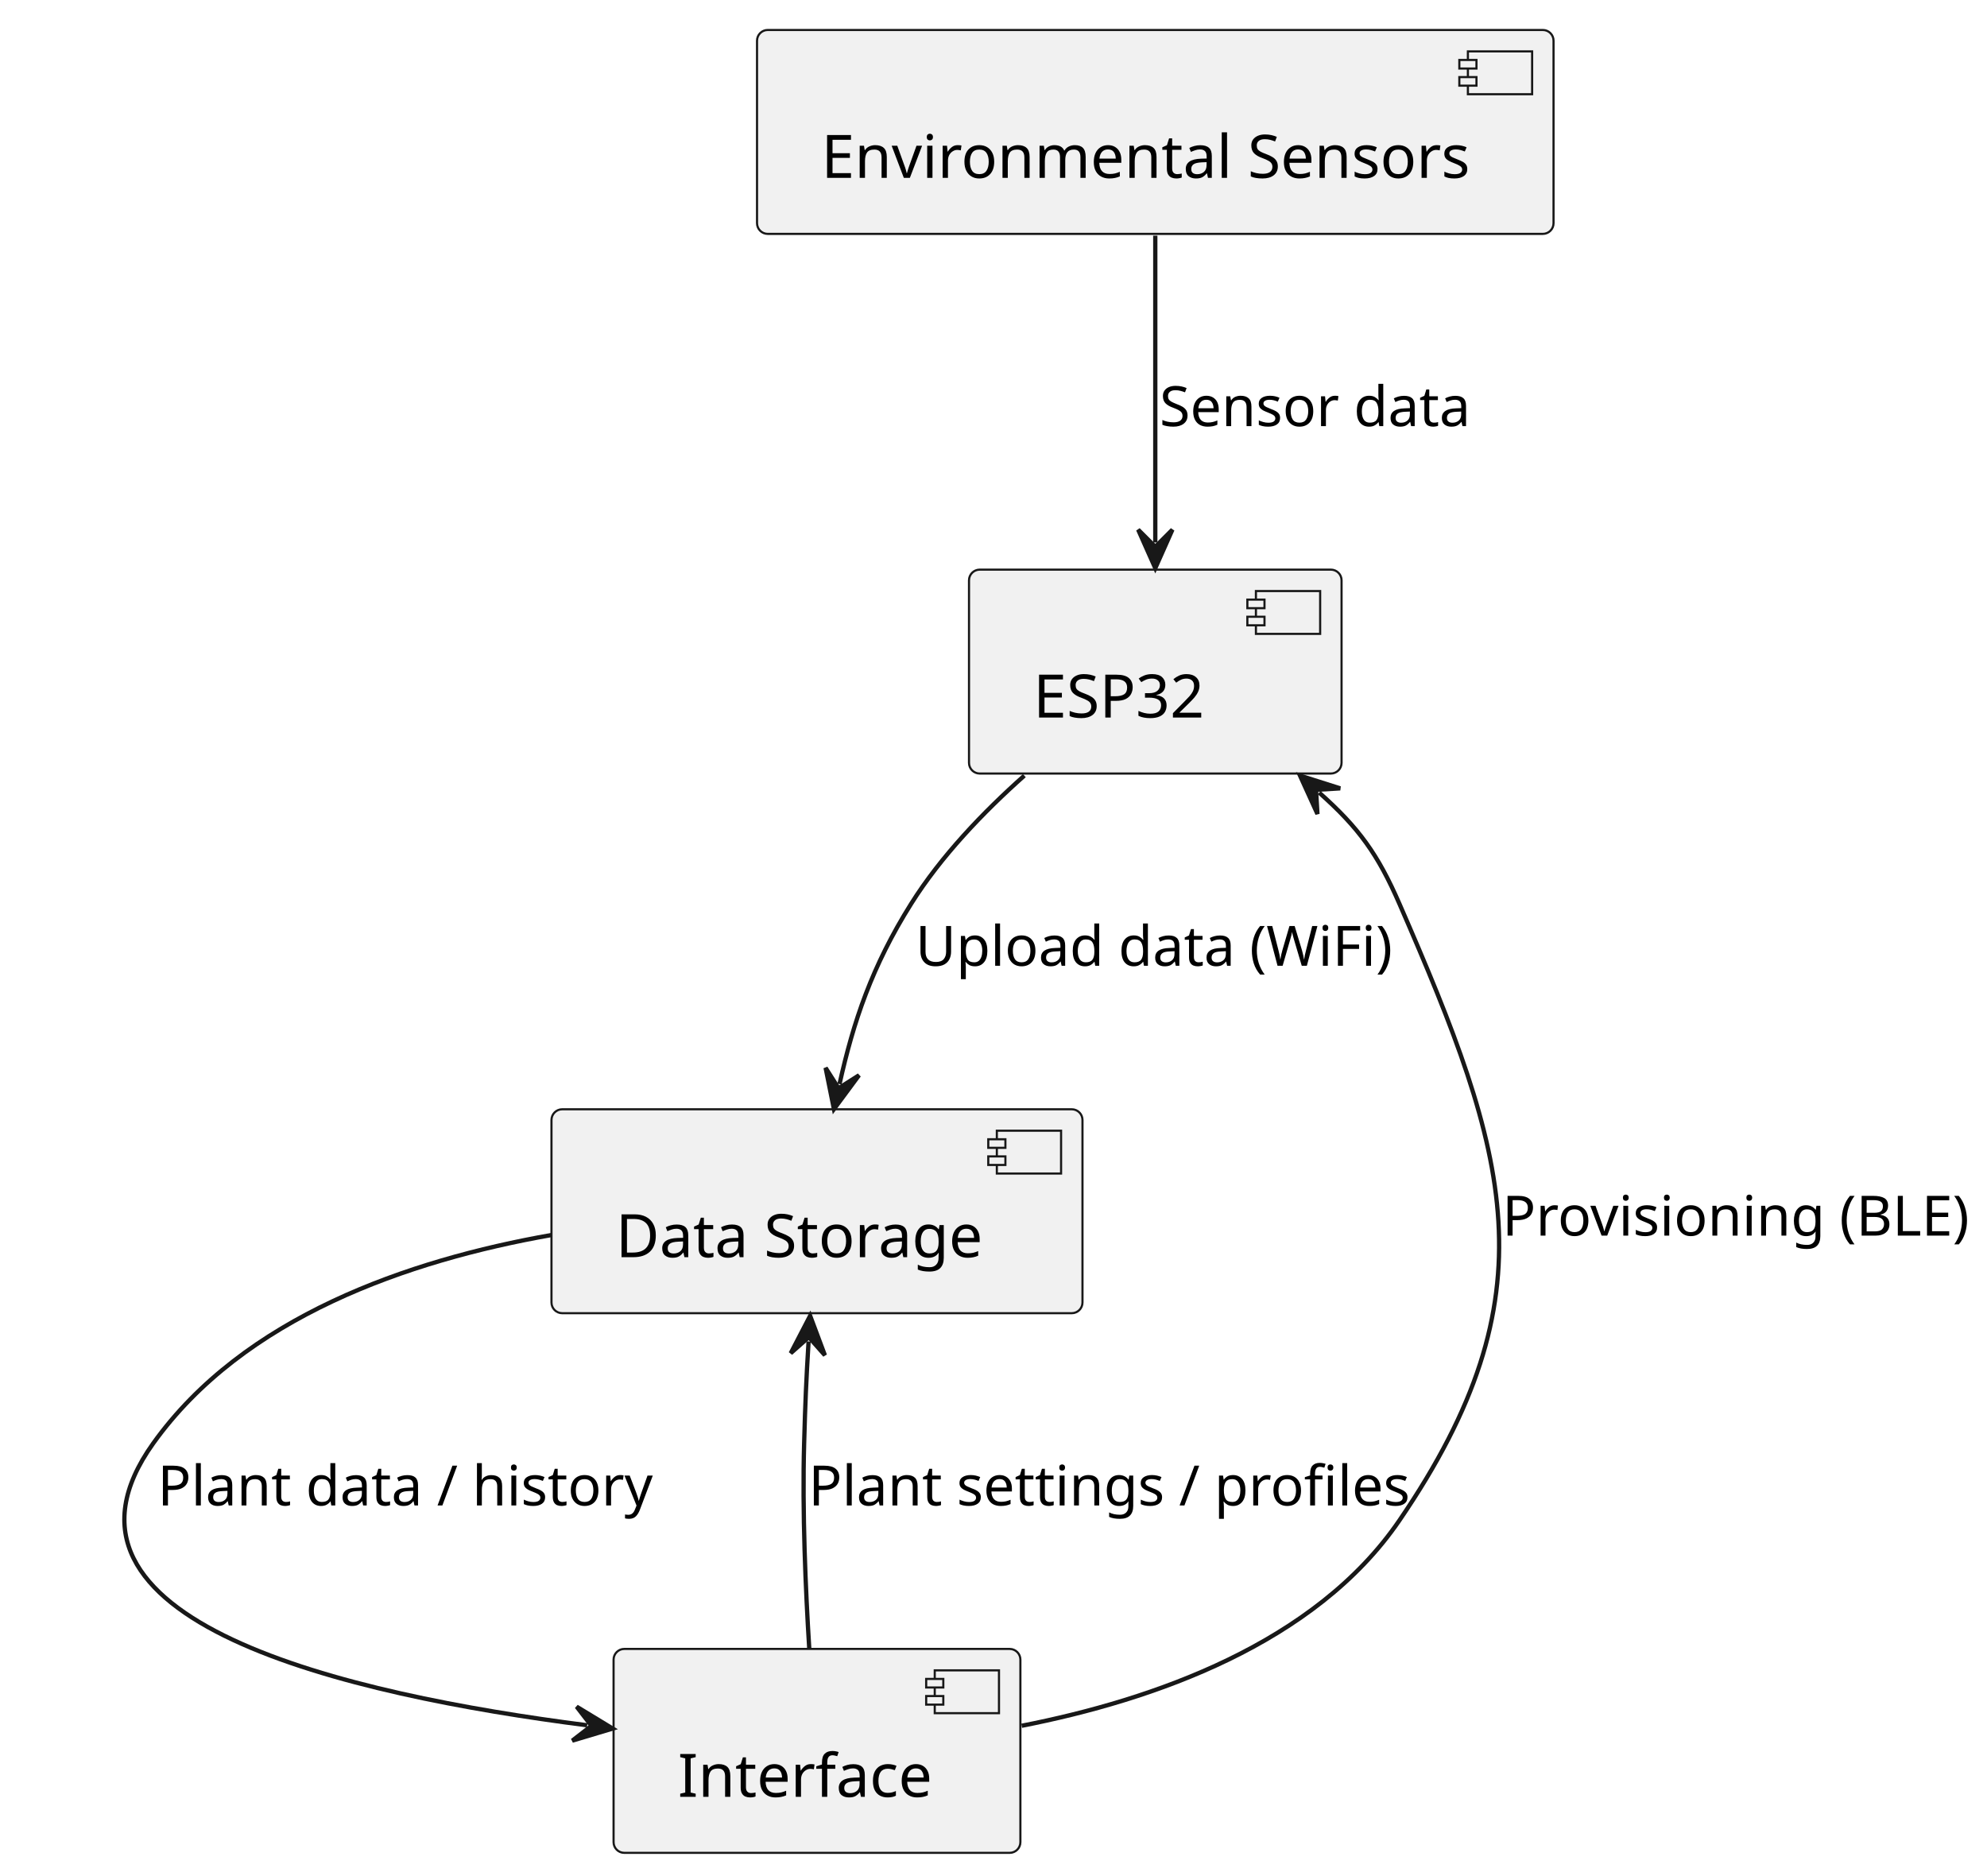
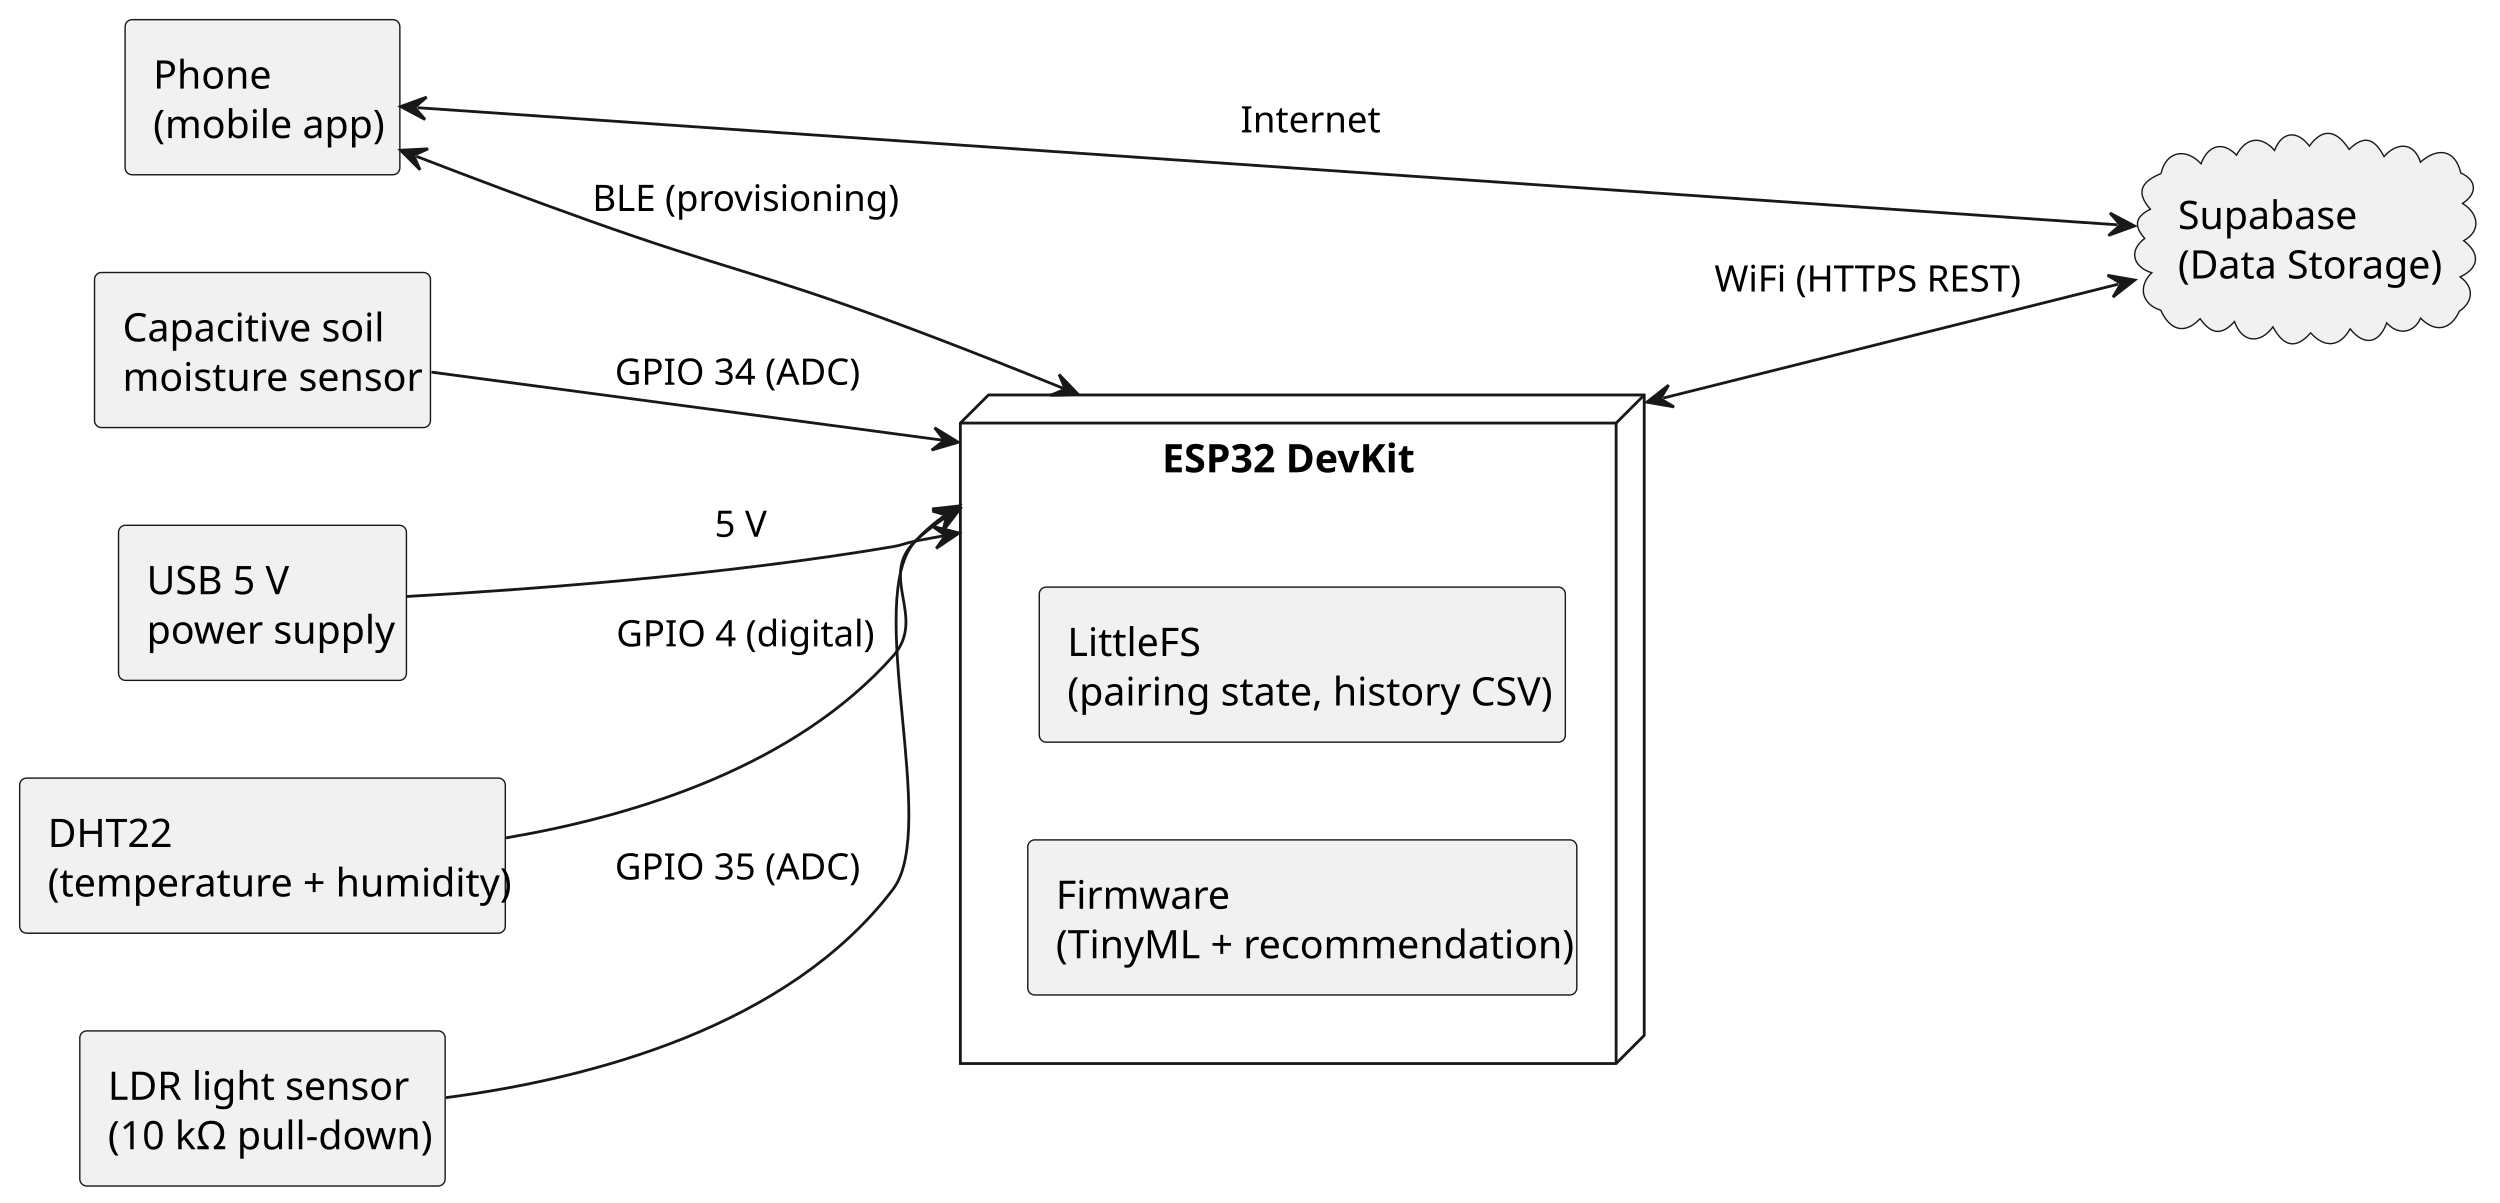
- <svg xmlns="http://www.w3.org/2000/svg" contentStyleType="text/css" height="438px" preserveAspectRatio="none" style="width:464px;height:438px;background:#FFFFFF;" version="1.1" viewBox="0 0 464 438" width="464px" zoomAndPan="magnify">
+ <svg xmlns="http://www.w3.org/2000/svg" contentStyleType="text/css" data-diagram-type="DESCRIPTION" height="428px" preserveAspectRatio="none" style="width:890px;height:428px;background:#FFFFFF;" version="1.1" viewBox="0 0 890 428" width="890px" zoomAndPan="magnify">
  <defs />
  <g>
-     <g id="elem_ES">
-       <rect fill="#F1F1F1" height="47.609" rx="2.5" ry="2.5" style="stroke:#181818;stroke-width:0.5;" width="186" x="176.78" y="7" />
-       <rect fill="#F1F1F1" height="10" style="stroke:#181818;stroke-width:0.5;" width="15" x="342.78" y="12" />
-       <rect fill="#F1F1F1" height="2" style="stroke:#181818;stroke-width:0.5;" width="4" x="340.78" y="14" />
-       <rect fill="#F1F1F1" height="2" style="stroke:#181818;stroke-width:0.5;" width="4" x="340.78" y="18" />
-       <text fill="#000000" font-family="sans-serif" font-size="14" lengthAdjust="spacing" textLength="146" x="191.78" y="41.533">Environmental Sensors</text>
+     <g class="cluster" data-qualified-name="ESP" data-source-line="4" id="ent0002">
+       <polygon fill="none" points="341.89,150.61,351.89,140.61,585.34,140.61,585.34,368.61,575.34,378.61,341.89,378.61,341.89,150.61" style="stroke:#181818;stroke-width:1;" />
+       <line style="stroke:#181818;stroke-width:1;" x1="575.34" x2="585.34" y1="150.61" y2="140.61" />
+       <line style="stroke:#181818;stroke-width:1;" x1="341.89" x2="575.34" y1="150.61" y2="150.61" />
+       <line style="stroke:#181818;stroke-width:1;" x1="575.34" x2="575.34" y1="150.61" y2="378.61" />
+       <text fill="#000000" font-family="sans-serif" font-size="14" font-weight="bold" lengthAdjust="spacing" textLength="91.82" x="413.705" y="168.143">ESP32 DevKit</text>
    </g>
-     <g id="elem_ESP">
-       <rect fill="#F1F1F1" height="47.609" rx="2.5" ry="2.5" style="stroke:#181818;stroke-width:0.5;" width="87" x="226.28" y="133" />
-       <rect fill="#F1F1F1" height="10" style="stroke:#181818;stroke-width:0.5;" width="15" x="293.28" y="138" />
-       <rect fill="#F1F1F1" height="2" style="stroke:#181818;stroke-width:0.5;" width="4" x="291.28" y="140" />
-       <rect fill="#F1F1F1" height="2" style="stroke:#181818;stroke-width:0.5;" width="4" x="291.28" y="144" />
-       <text fill="#000000" font-family="sans-serif" font-size="14" lengthAdjust="spacing" textLength="43" x="241.28" y="167.533">ESP32</text>
+     <g class="entity" data-qualified-name="ESP.FW" data-source-line="5" id="ent0003">
+       <rect fill="#F1F1F1" height="55.219" rx="2.5" ry="2.5" style="stroke:#181818;stroke-width:0.5;" width="195.451" x="365.89" y="299" />
+       <text fill="#000000" font-family="sans-serif" font-size="14" lengthAdjust="spacing" textLength="58.331" x="375.89" y="323.533">Firmware</text>
+       <text fill="#000000" font-family="sans-serif" font-size="14" lengthAdjust="spacing" textLength="175.451" x="375.89" y="341.143">(TinyML + recommendation)</text>
    </g>
-     <g id="elem_DS">
-       <rect fill="#F1F1F1" height="47.609" rx="2.5" ry="2.5" style="stroke:#181818;stroke-width:0.5;" width="124" x="128.78" y="259" />
-       <rect fill="#F1F1F1" height="10" style="stroke:#181818;stroke-width:0.5;" width="15" x="232.78" y="264" />
-       <rect fill="#F1F1F1" height="2" style="stroke:#181818;stroke-width:0.5;" width="4" x="230.78" y="266" />
-       <rect fill="#F1F1F1" height="2" style="stroke:#181818;stroke-width:0.5;" width="4" x="230.78" y="270" />
-       <text fill="#000000" font-family="sans-serif" font-size="14" lengthAdjust="spacing" textLength="84" x="143.78" y="293.533">Data Storage</text>
+     <g class="entity" data-qualified-name="ESP.LFS" data-source-line="6" id="ent0004">
+       <rect fill="#F1F1F1" height="55.219" rx="2.5" ry="2.5" style="stroke:#181818;stroke-width:0.5;" width="187.282" x="369.98" y="209" />
+       <text fill="#000000" font-family="sans-serif" font-size="14" lengthAdjust="spacing" textLength="47.462" x="379.98" y="233.533">LittleFS</text>
+       <text fill="#000000" font-family="sans-serif" font-size="14" lengthAdjust="spacing" textLength="167.282" x="379.98" y="251.143">(pairing state, history CSV)</text>
    </g>
-     <g id="elem_IF">
-       <rect fill="#F1F1F1" height="47.609" rx="2.5" ry="2.5" style="stroke:#181818;stroke-width:0.5;" width="95" x="143.28" y="385" />
-       <rect fill="#F1F1F1" height="10" style="stroke:#181818;stroke-width:0.5;" width="15" x="218.28" y="390" />
-       <rect fill="#F1F1F1" height="2" style="stroke:#181818;stroke-width:0.5;" width="4" x="216.28" y="392" />
-       <rect fill="#F1F1F1" height="2" style="stroke:#181818;stroke-width:0.5;" width="4" x="216.28" y="396" />
-       <text fill="#000000" font-family="sans-serif" font-size="14" lengthAdjust="spacing" textLength="55" x="158.28" y="419.533">Interface</text>
+     <g class="entity" data-qualified-name="Soil" data-source-line="9" id="ent0005">
+       <rect fill="#F1F1F1" height="55.219" rx="2.5" ry="2.5" style="stroke:#181818;stroke-width:0.5;" width="119.593" x="33.65" y="97" />
+       <text fill="#000000" font-family="sans-serif" font-size="14" lengthAdjust="spacing" textLength="90.262" x="43.65" y="121.533">Capacitive soil</text>
+       <text fill="#000000" font-family="sans-serif" font-size="14" lengthAdjust="spacing" textLength="99.593" x="43.65" y="139.143">moisture sensor</text>
    </g>
-     <g id="link_ES_ESP">
-       <path d="M269.78,55.03 C269.78,77.17 269.78,104.44 269.78,126.67 " fill="none" id="ES-to-ESP" style="stroke:#181818;stroke-width:1.0;" />
-       <polygon fill="#181818" points="269.78,132.67,273.78,123.67,269.78,127.67,265.78,123.67,269.78,132.67" style="stroke:#181818;stroke-width:1.0;" />
-       <text fill="#000000" font-family="sans-serif" font-size="13" lengthAdjust="spacing" textLength="70" x="270.78" y="99.495">Sensor data</text>
+     <g class="entity" data-qualified-name="DHT" data-source-line="10" id="ent0006">
+       <rect fill="#F1F1F1" height="55.219" rx="2.5" ry="2.5" style="stroke:#181818;stroke-width:0.5;" width="172.893" x="7" y="277" />
+       <text fill="#000000" font-family="sans-serif" font-size="14" lengthAdjust="spacing" textLength="44.345" x="17" y="301.533">DHT22</text>
+       <text fill="#000000" font-family="sans-serif" font-size="14" lengthAdjust="spacing" textLength="152.893" x="17" y="319.143">(temperature + humidity)</text>
    </g>
-     <g id="link_ESP_DS">
-       <path d="M239.2,181.1 C229.63,189.61 219.75,199.9 212.78,211 C203.58,225.64 199.283,238.553 196.043,253.113 " fill="none" id="ESP-to-DS" style="stroke:#181818;stroke-width:1.0;" />
-       <polygon fill="#181818" points="194.74,258.97,200.599,251.054,195.826,254.089,192.79,249.316,194.74,258.97" style="stroke:#181818;stroke-width:1.0;" />
-       <text fill="#000000" font-family="sans-serif" font-size="13" lengthAdjust="spacing" textLength="108" x="213.78" y="225.495">Upload data (WiFi)</text>
+     <g class="entity" data-qualified-name="LDR" data-source-line="11" id="ent0007">
+       <rect fill="#F1F1F1" height="55.219" rx="2.5" ry="2.5" style="stroke:#181818;stroke-width:0.5;" width="130.065" x="28.41" y="367" />
+       <text fill="#000000" font-family="sans-serif" font-size="14" lengthAdjust="spacing" textLength="103.489" x="38.41" y="391.533">LDR light sensor</text>
+       <text fill="#000000" font-family="sans-serif" font-size="14" lengthAdjust="spacing" textLength="110.065" x="38.41" y="409.143">(10 kΩ pull-down)</text>
    </g>
-     <g id="link_DS_IF">
-       <path d="M128.76,288.36 C95.4,294.24 56.87,307.5 35.78,337 C6,378.66 81.299,395.678 137.119,402.828 " fill="none" id="DS-to-IF" style="stroke:#181818;stroke-width:1.0;" />
-       <polygon fill="#181818" points="143.07,403.59,134.651,398.479,138.111,402.955,133.635,406.414,143.07,403.59" style="stroke:#181818;stroke-width:1.0;" />
-       <text fill="#000000" font-family="sans-serif" font-size="13" lengthAdjust="spacing" textLength="110" x="36.78" y="351.495">Plant data / history</text>
+     <g class="entity" data-qualified-name="SB" data-source-line="13" id="ent0008">
+       <path d="M769.336,61.779 C771.116,53.56 778.395,52.637 783.569,58.3 C785.841,52.016 791.1,49.86 796.197,55.24 C799.538,48.927 804.929,48.125 809.742,53.542 C812.384,46.631 817.919,46.329 822.132,51.994 C827.365,44.801 832.205,46.922 836.296,53.195 C841.934,47.63 845.473,49.615 848.723,55.734 C853.028,50.762 859.289,50.262 861.682,57.725 C867.518,52.535 873.955,52.84 876.057,61.579 C882.016,64.321 881.812,69.061 876.666,72.428 C882.112,75.711 883.684,82.036 877.08,85.696 C883.024,90.177 882.688,95.375 875.813,98.596 C880.895,102.142 880.5,107.477 875.53,110.789 C872.421,117.508 867.015,118.584 861.731,113.287 C859.277,118.838 853.487,119.335 849.673,114.936 C846.981,122.419 841.609,123.293 836.658,117.082 C832.914,123.697 827.561,123.96 822.59,118.512 C816.99,124.887 812.715,122.918 809.163,116.382 C804.554,122.634 798.16,122.078 795.472,114.483 C790.748,119.71 787.096,118.849 783.24,113.481 C777.427,119.534 772.303,117.212 769.246,110.466 C762.535,108.417 760.923,101.995 766.031,97.103 C759.589,95.173 757.492,89.376 763.517,84.882 C759.509,80.431 760.148,77.103 765.538,74.477 C759.913,68.147 762.769,64.462 769.336,61.779" fill="#F1F1F1" style="stroke:#181818;stroke-width:0.5;" />
+       <text fill="#000000" font-family="sans-serif" font-size="14" lengthAdjust="spacing" textLength="63.055" x="775.34" y="81.533">Supabase</text>
+       <text fill="#000000" font-family="sans-serif" font-size="14" lengthAdjust="spacing" textLength="91.82" x="775.34" y="99.143">(Data Storage)</text>
    </g>
-     <g id="link_IF_DS">
-       <path d="M188.98,384.98 C188.11,371.09 187.33,353.03 187.78,337 C188.05,327.23 188.258,322.459 188.818,313.199 " fill="none" id="IF-to-DS" style="stroke:#181818;stroke-width:1.0;" />
-       <polygon fill="#181818" points="189.18,307.21,184.644,315.952,188.878,312.201,192.629,316.435,189.18,307.21" style="stroke:#181818;stroke-width:1.0;" />
-       <text fill="#000000" font-family="sans-serif" font-size="13" lengthAdjust="spacing" textLength="133" x="188.78" y="351.495">Plant settings / profiles</text>
+     <g class="entity" data-qualified-name="App" data-source-line="14" id="ent0009">
+       <rect fill="#F1F1F1" height="55.219" rx="2.5" ry="2.5" style="stroke:#181818;stroke-width:0.5;" width="97.814" x="44.54" y="7" />
+       <text fill="#000000" font-family="sans-serif" font-size="14" lengthAdjust="spacing" textLength="40.482" x="54.54" y="31.533">Phone</text>
+       <text fill="#000000" font-family="sans-serif" font-size="14" lengthAdjust="spacing" textLength="77.814" x="54.54" y="49.143">(mobile app)</text>
    </g>
-     <g id="link_IF_ESP">
-       <path d="M238.58,402.94 C269.34,396.92 307.12,383.77 326.78,355 C362.89,302.16 352.34,269.67 326.78,211 C321.76,199.48 317.349,193.311 308.059,185.071 " fill="none" id="IF-to-ESP" style="stroke:#181818;stroke-width:1.0;" />
-       <polygon fill="#181818" points="303.57,181.09,307.649,190.055,307.311,184.408,312.957,184.07,303.57,181.09" style="stroke:#181818;stroke-width:1.0;" />
-       <text fill="#000000" font-family="sans-serif" font-size="13" lengthAdjust="spacing" textLength="106" x="350.78" y="288.495">Provisioning (BLE)</text>
+     <g class="entity" data-qualified-name="PWR" data-source-line="15" id="ent0010">
+       <rect fill="#F1F1F1" height="55.219" rx="2.5" ry="2.5" style="stroke:#181818;stroke-width:0.5;" width="102.489" x="42.2" y="187" />
+       <text fill="#000000" font-family="sans-serif" font-size="14" lengthAdjust="spacing" textLength="53.69" x="52.2" y="211.533">USB 5 V</text>
+       <text fill="#000000" font-family="sans-serif" font-size="14" lengthAdjust="spacing" textLength="82.489" x="52.2" y="229.143">power supply</text>
+     </g>
+     <g class="link" data-entity-1="ent0005" data-entity-2="ent0002" data-link-type="dependency" data-source-line="17" id="lnk11">
+       <path d="M153.6,132.48 C179.213,135.89 210.934,140.113 244.206,144.541 C260.842,146.755 277.866,149.021 294.708,151.263 C303.129,152.383 311.504,153.498 319.763,154.597 C323.892,155.147 327.992,155.693 332.054,156.233 C334.085,156.504 336.107,156.773 338.118,157.04 C339.123,157.174 334.178,156.516 335.178,156.649" fill="none" id="Soil-to-ESP" style="stroke:#181818;stroke-width:1;" />
+       <polygon fill="#181818" points="341.126,157.441,332.732,152.288,336.17,156.781,331.677,160.218,341.126,157.441" style="stroke:#181818;stroke-width:1;" />
+       <text fill="#000000" font-family="sans-serif" font-size="13" lengthAdjust="spacing" textLength="90.295" x="218.89" y="136.955">GPIO 34 (ADC)</text>
+     </g>
+     <g class="link" data-entity-1="ent0006" data-entity-2="ent0002" data-link-type="dependency" data-source-line="18" id="lnk12">
+       <path d="M180.17,298.28 C227.37,290.26 283.23,272.51 317.89,233.61 C330.24,219.75 312.41,205.38 325.89,192.61 C328.631,190.015 331.553,187.667 334.622,185.547 C336.156,184.486 337.728,183.482 339.332,182.533 C340.135,182.058 335.683,184.479 336.501,184.031" fill="none" id="DHT-to-ESP" style="stroke:#181818;stroke-width:1;" />
+       <polygon fill="#181818" points="341.763,181.149,331.948,181.964,337.378,183.55,335.791,188.98,341.763,181.149" style="stroke:#181818;stroke-width:1;" />
+       <text fill="#000000" font-family="sans-serif" font-size="13" lengthAdjust="spacing" textLength="89.585" x="219.39" y="230.105">GPIO 4 (digital)</text>
+     </g>
+     <g class="link" data-entity-1="ent0007" data-entity-2="ent0002" data-link-type="dependency" data-source-line="19" id="lnk13">
+       <path d="M158.73,390.77 C210.54,383.97 280.67,365.61 317.89,316.61 C334.6,294.62 307.1,212.84 325.89,192.61 C328.459,189.844 331.23,187.347 334.168,185.096 C335.637,183.97 337.147,182.906 338.695,181.9 C339.469,181.397 340.252,180.909 341.044,180.435 C341.242,180.317 336.264,183.233 336.463,183.116" fill="none" id="LDR-to-ESP" style="stroke:#181818;stroke-width:1;" />
+       <polygon fill="#181818" points="341.64,180.083,331.853,181.181,337.326,182.611,335.897,188.084,341.64,180.083" style="stroke:#181818;stroke-width:1;" />
+       <text fill="#000000" font-family="sans-serif" font-size="13" lengthAdjust="spacing" textLength="90.295" x="218.89" y="313.105">GPIO 35 (ADC)</text>
+     </g>
+     <g class="link" data-entity-1="ent0010" data-entity-2="ent0002" data-link-type="dependency" data-source-line="20" id="lnk14">
+       <path d="M144.87,212.34 C190.35,209.77 258.94,204.56 317.89,194.61 C321.51,194 322.29,193.31 325.89,192.61 C329.596,191.891 333.363,191.189 337.17,190.504 C338.122,190.333 339.076,190.163 340.033,189.994 C340.511,189.909 335.08,190.861 335.559,190.776" fill="none" id="PWR-to-ESP" style="stroke:#181818;stroke-width:1;" />
+       <polygon fill="#181818" points="341.469,189.741,331.913,187.355,336.544,190.604,333.294,195.234,341.469,189.741" style="stroke:#181818;stroke-width:1;" />
+       <text fill="#000000" font-family="sans-serif" font-size="13" lengthAdjust="spacing" textLength="19.513" x="254.39" y="191.105">5 V</text>
+     </g>
+     <g class="link" data-entity-1="ent0002" data-entity-2="ent0008" data-link-type="dependency" data-source-line="22" id="lnk15">
+       <path d="M592.087,141.713 C595.971,140.741 595.527,140.852 599.48,139.863 C607.385,137.885 615.41,135.876 623.489,133.855 C639.645,129.811 656.013,125.716 672.05,121.702 C704.124,113.676 729.054,107.437 754.149,101.157" fill="none" id="ESP-SB" style="stroke:#181818;stroke-width:1;" />
+       <polygon fill="#181818" points="586.266,143.169,595.968,144.865,591.117,141.956,594.026,137.104,586.266,143.169" style="stroke:#181818;stroke-width:1;" />
+       <polygon fill="#181818" points="759.97,99.7,750.268,98.004,755.12,100.914,752.21,105.765,759.97,99.7" style="stroke:#181818;stroke-width:1;" />
+       <text fill="#000000" font-family="sans-serif" font-size="13" lengthAdjust="spacing" textLength="119.152" x="610.34" y="103.785">WiFi (HTTPS REST)</text>
+     </g>
+     <g class="link" data-entity-1="ent0009" data-entity-2="ent0002" data-link-type="dependency" data-source-line="23" id="lnk16">
+       <path d="M148.179,55.638 C168.828,63.598 187.67,70.68 209.89,78.61 C257.54,95.62 270.44,97.05 317.89,114.61 C333.923,120.543 350.829,127.128 367.208,133.686 C371.303,135.326 375.364,136.964 379.371,138.589 C380.373,138.995 381.371,139.401 382.366,139.806 C382.863,140.008 377.803,137.946 378.298,138.148" fill="none" id="App-ESP" style="stroke:#181818;stroke-width:1;" />
+       <polygon fill="#181818" points="142.58,53.48,149.539,60.449,147.245,55.278,152.416,52.985,142.58,53.48" style="stroke:#181818;stroke-width:1;" />
+       <polygon fill="#181818" points="383.855,140.412,377.03,133.311,379.225,138.525,374.011,140.72,383.855,140.412" style="stroke:#181818;stroke-width:1;" />
+       <text fill="#000000" font-family="sans-serif" font-size="13" lengthAdjust="spacing" textLength="106.215" x="210.89" y="75.105">BLE (provisioning)</text>
+     </g>
+     <g class="link" data-entity-1="ent0009" data-entity-2="ent0008" data-link-type="dependency" data-source-line="24" id="lnk17">
+       <path d="M148.616,38.343 C276.606,47.163 612.944,70.328 753.874,80.038" fill="none" id="App-SB" style="stroke:#181818;stroke-width:1;" />
+       <polygon fill="#181818" points="142.63,37.93,151.334,42.539,147.618,38.274,151.884,34.558,142.63,37.93" style="stroke:#181818;stroke-width:1;" />
+       <polygon fill="#181818" points="759.86,80.45,751.156,75.841,754.872,80.106,750.606,83.822,759.86,80.45" style="stroke:#181818;stroke-width:1;" />
+       <text fill="#000000" font-family="sans-serif" font-size="13" lengthAdjust="spacing" textLength="44.084" x="441.62" y="47.125">Internet</text>
    </g>
  </g>
</svg>
